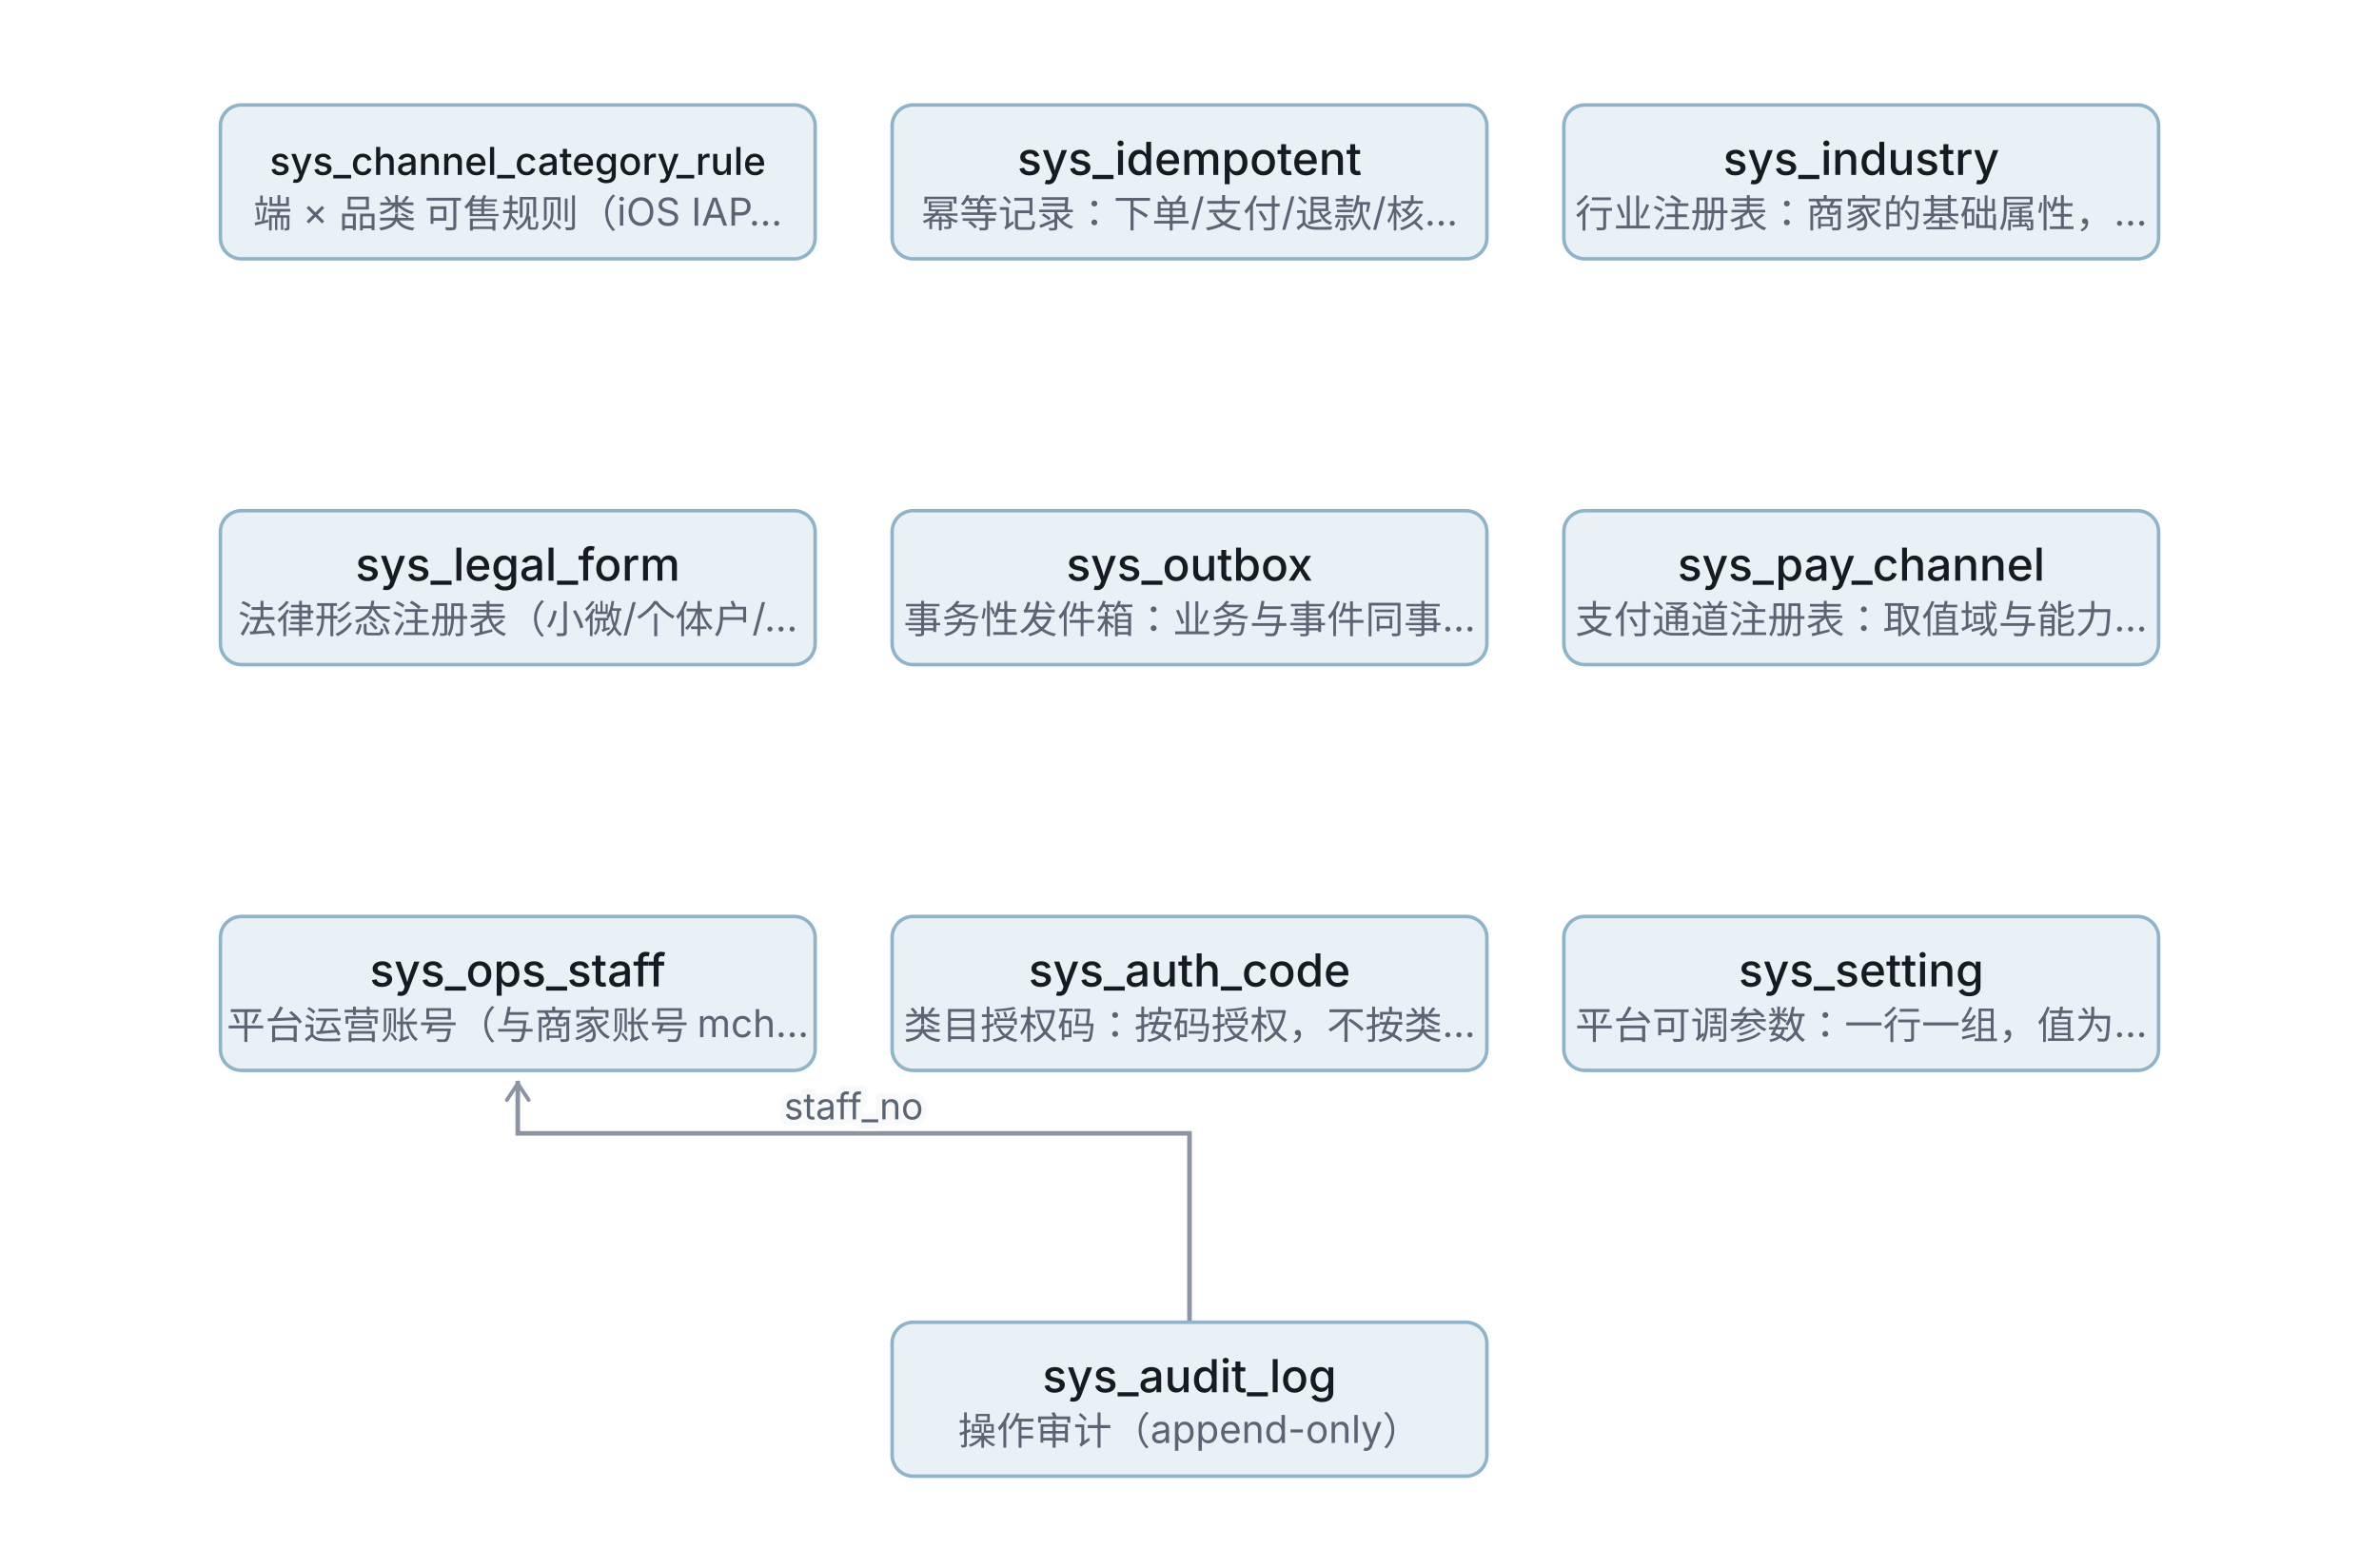
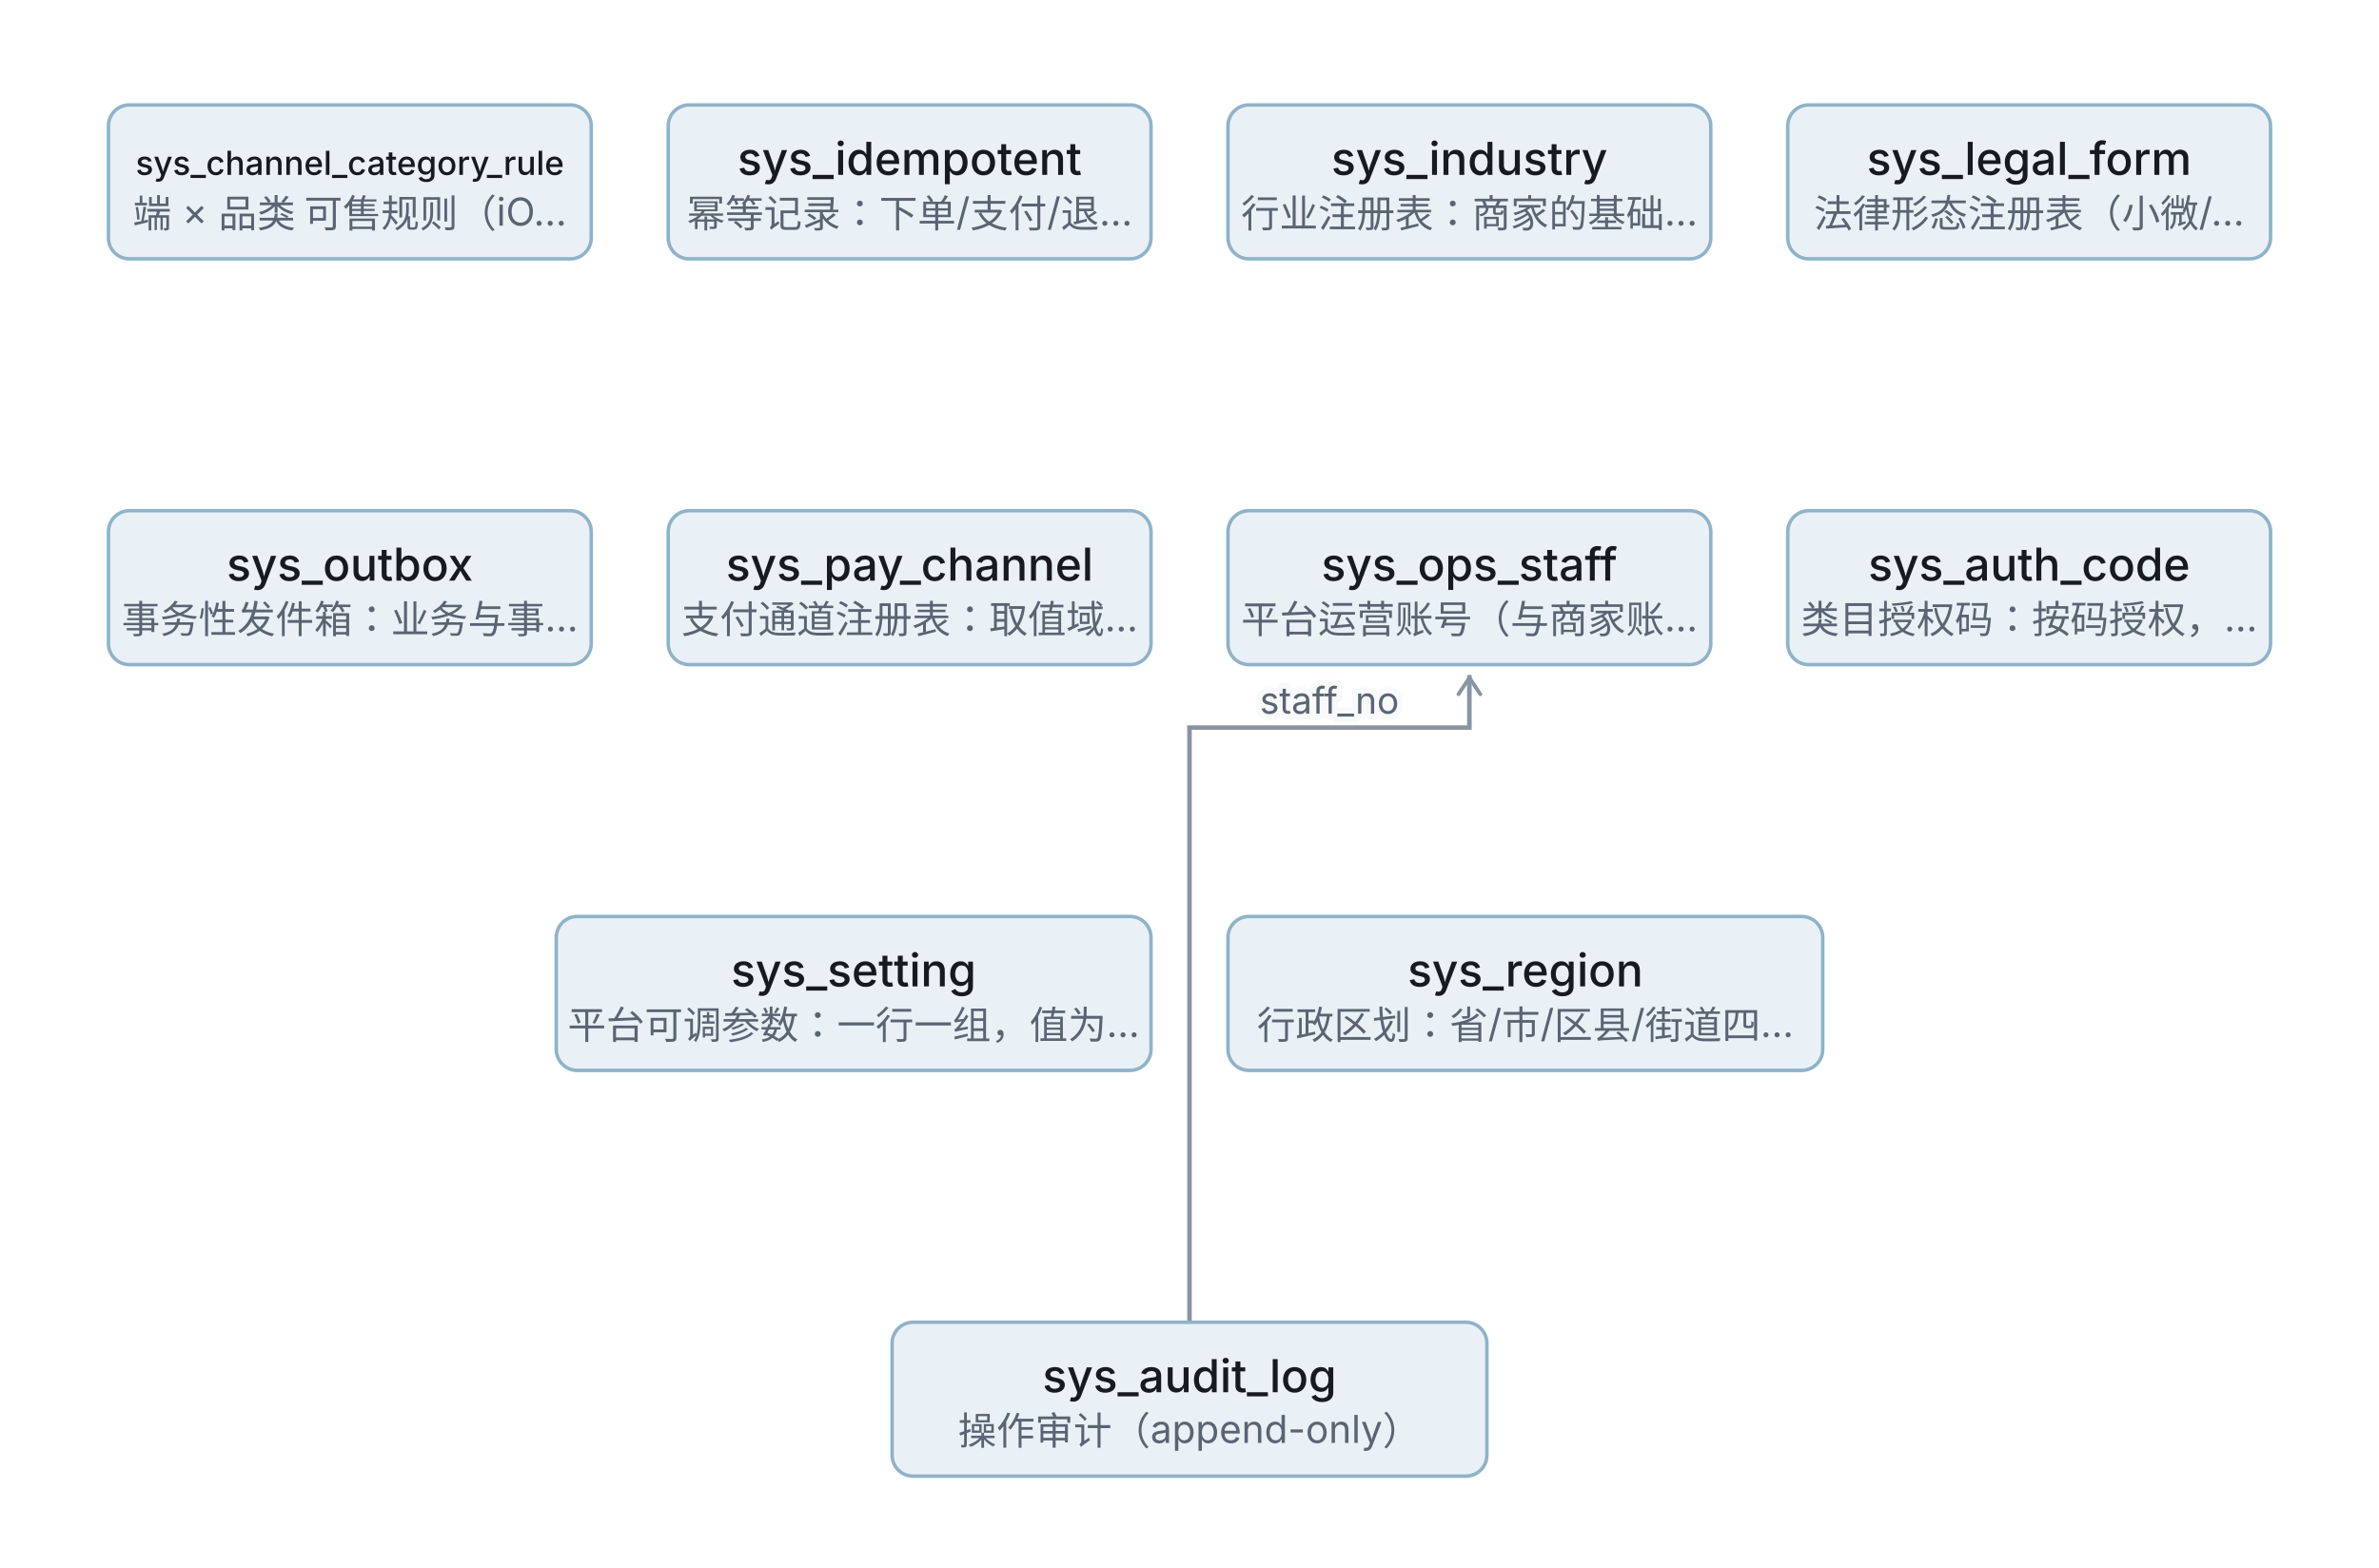
<svg xmlns="http://www.w3.org/2000/svg" width="680" height="448" viewBox="0 0 680 448" role="img" font-family="system-ui,-apple-system,'PingFang SC',sans-serif">
  <defs>
    <marker id="a" viewBox="0 0 10 10" refX="9" refY="5" markerWidth="6" markerHeight="6" orient="auto-start-reverse">
      <path d="M2 1L8 5L2 9" fill="none" stroke="#8A94A2" stroke-width="1.4" stroke-linecap="round" />
    </marker>
    <style>.n{font-weight:500;fill:#161A21}.s{font-size:11px;fill:#5A6472}
.l{font-size:10.5px;fill:#5A6472;paint-order:stroke;stroke:#F7F9FB;stroke-width:3.5;stroke-linejoin:round}.b{font-size:11px;fill:#5A6472;letter-spacing:.1em}
.ar{stroke:#8A94A2;stroke-width:1.3;fill:none}</style>
  </defs>
-   <path class="ar" d="M340 378 L340 324 L148 324 L148 309" marker-end="url(#a)" />
-   <rect x="63" y="30" width="170" height="44" rx="6" fill="#EAF1F6" stroke="#8FB3C9" />
-   <text class="n" x="148" y="50" text-anchor="middle" font-size="11">sys_channel_category_rule</text>
-   <text class="s" x="148" y="65" text-anchor="middle">端 × 品类 可售规则（iOS IAP…</text>
-   <rect x="255" y="30" width="170" height="44" rx="6" fill="#EAF1F6" stroke="#8FB3C9" />
-   <text class="n" x="340" y="50" text-anchor="middle" font-size="13">sys_idempotent</text>
-   <text class="s" x="340" y="65" text-anchor="middle">幂等记录：下单/支付/退款/核…</text>
-   <rect x="447" y="30" width="170" height="44" rx="6" fill="#EAF1F6" stroke="#8FB3C9" />
-   <text class="n" x="532" y="50" text-anchor="middle" font-size="13">sys_industry</text>
-   <text class="s" x="532" y="65" text-anchor="middle">行业注册表：商家的基础属性，…</text>
-   <rect x="63" y="146" width="170" height="44" rx="6" fill="#EAF1F6" stroke="#8FB3C9" />
-   <text class="n" x="148" y="166" text-anchor="middle" font-size="13">sys_legal_form</text>
-   <text class="s" x="148" y="181" text-anchor="middle">法律形态注册表（小微/个体户/…</text>
-   <rect x="255" y="146" width="170" height="44" rx="6" fill="#EAF1F6" stroke="#8FB3C9" />
-   <text class="n" x="340" y="166" text-anchor="middle" font-size="13">sys_outbox</text>
-   <text class="s" x="340" y="181" text-anchor="middle">事务性发件箱：业务与事件同事…</text>
-   <rect x="447" y="146" width="170" height="44" rx="6" fill="#EAF1F6" stroke="#8FB3C9" />
-   <text class="n" x="532" y="166" text-anchor="middle" font-size="13">sys_pay_channel</text>
-   <text class="s" x="532" y="181" text-anchor="middle">支付通道注册表：取值域与能力…</text>
-   <rect x="63" y="262" width="170" height="44" rx="6" fill="#EAF1F6" stroke="#8FB3C9" />
-   <text class="n" x="148" y="282" text-anchor="middle" font-size="13">sys_ops_staff</text>
-   <text class="s" x="148" y="297" text-anchor="middle">平台运营账号（与商家账号 mch…</text>
-   <rect x="255" y="262" width="170" height="44" rx="6" fill="#EAF1F6" stroke="#8FB3C9" />
-   <text class="n" x="340" y="282" text-anchor="middle" font-size="13">sys_auth_code</text>
-   <text class="s" x="340" y="297" text-anchor="middle">类目授权码：按码授权，不按类…</text>
-   <rect x="447" y="262" width="170" height="44" rx="6" fill="#EAF1F6" stroke="#8FB3C9" />
-   <text class="n" x="532" y="282" text-anchor="middle" font-size="13">sys_setting</text>
-   <text class="s" x="532" y="297" text-anchor="middle">平台可调参数：一行一组，值为…</text>
+   <path class="ar" d="M340 378 L340 208 L420 208 L420 193" marker-end="url(#a)" />
+   <rect x="31" y="30" width="138" height="44" rx="6" fill="#EAF1F6" stroke="#8FB3C9" />
+   <text class="n" x="100" y="50" text-anchor="middle" font-size="9.5">sys_channel_category_rule</text>
+   <text class="s" x="100" y="65" text-anchor="middle">端 × 品类 可售规则（iO…</text>
+   <rect x="191" y="30" width="138" height="44" rx="6" fill="#EAF1F6" stroke="#8FB3C9" />
+   <text class="n" x="260" y="50" text-anchor="middle" font-size="13">sys_idempotent</text>
+   <text class="s" x="260" y="65" text-anchor="middle">幂等记录：下单/支付/退…</text>
+   <rect x="351" y="30" width="138" height="44" rx="6" fill="#EAF1F6" stroke="#8FB3C9" />
+   <text class="n" x="420" y="50" text-anchor="middle" font-size="13">sys_industry</text>
+   <text class="s" x="420" y="65" text-anchor="middle">行业注册表：商家的基础…</text>
+   <rect x="511" y="30" width="138" height="44" rx="6" fill="#EAF1F6" stroke="#8FB3C9" />
+   <text class="n" x="580" y="50" text-anchor="middle" font-size="13">sys_legal_form</text>
+   <text class="s" x="580" y="65" text-anchor="middle">法律形态注册表（小微/…</text>
+   <rect x="31" y="146" width="138" height="44" rx="6" fill="#EAF1F6" stroke="#8FB3C9" />
+   <text class="n" x="100" y="166" text-anchor="middle" font-size="13">sys_outbox</text>
+   <text class="s" x="100" y="181" text-anchor="middle">事务性发件箱：业务与事…</text>
+   <rect x="191" y="146" width="138" height="44" rx="6" fill="#EAF1F6" stroke="#8FB3C9" />
+   <text class="n" x="260" y="166" text-anchor="middle" font-size="13">sys_pay_channel</text>
+   <text class="s" x="260" y="181" text-anchor="middle">支付通道注册表：取值域…</text>
+   <rect x="351" y="146" width="138" height="44" rx="6" fill="#EAF1F6" stroke="#8FB3C9" />
+   <text class="n" x="420" y="166" text-anchor="middle" font-size="13">sys_ops_staff</text>
+   <text class="s" x="420" y="181" text-anchor="middle">平台运营账号（与商家账…</text>
+   <rect x="511" y="146" width="138" height="44" rx="6" fill="#EAF1F6" stroke="#8FB3C9" />
+   <text class="n" x="580" y="166" text-anchor="middle" font-size="13">sys_auth_code</text>
+   <text class="s" x="580" y="181" text-anchor="middle">类目授权码：按码授权，…</text>
+   <rect x="159" y="262" width="170" height="44" rx="6" fill="#EAF1F6" stroke="#8FB3C9" />
+   <text class="n" x="244" y="282" text-anchor="middle" font-size="13">sys_setting</text>
+   <text class="s" x="244" y="297" text-anchor="middle">平台可调参数：一行一组，值为…</text>
+   <rect x="351" y="262" width="170" height="44" rx="6" fill="#EAF1F6" stroke="#8FB3C9" />
+   <text class="n" x="436" y="282" text-anchor="middle" font-size="13">sys_region</text>
+   <text class="s" x="436" y="297" text-anchor="middle">行政区划：省/市/区县/街道四…</text>
  <rect x="255" y="378" width="170" height="44" rx="6" fill="#EAF1F6" stroke="#8FB3C9" />
  <text class="n" x="340" y="398" text-anchor="middle" font-size="13">sys_audit_log</text>
  <text class="s" x="340" y="413" text-anchor="middle">操作审计（append-only）</text>
-   <text class="l" x="244" y="320" text-anchor="middle">staff_no</text>
+   <text class="l" x="380" y="204" text-anchor="middle">staff_no</text>
</svg>
